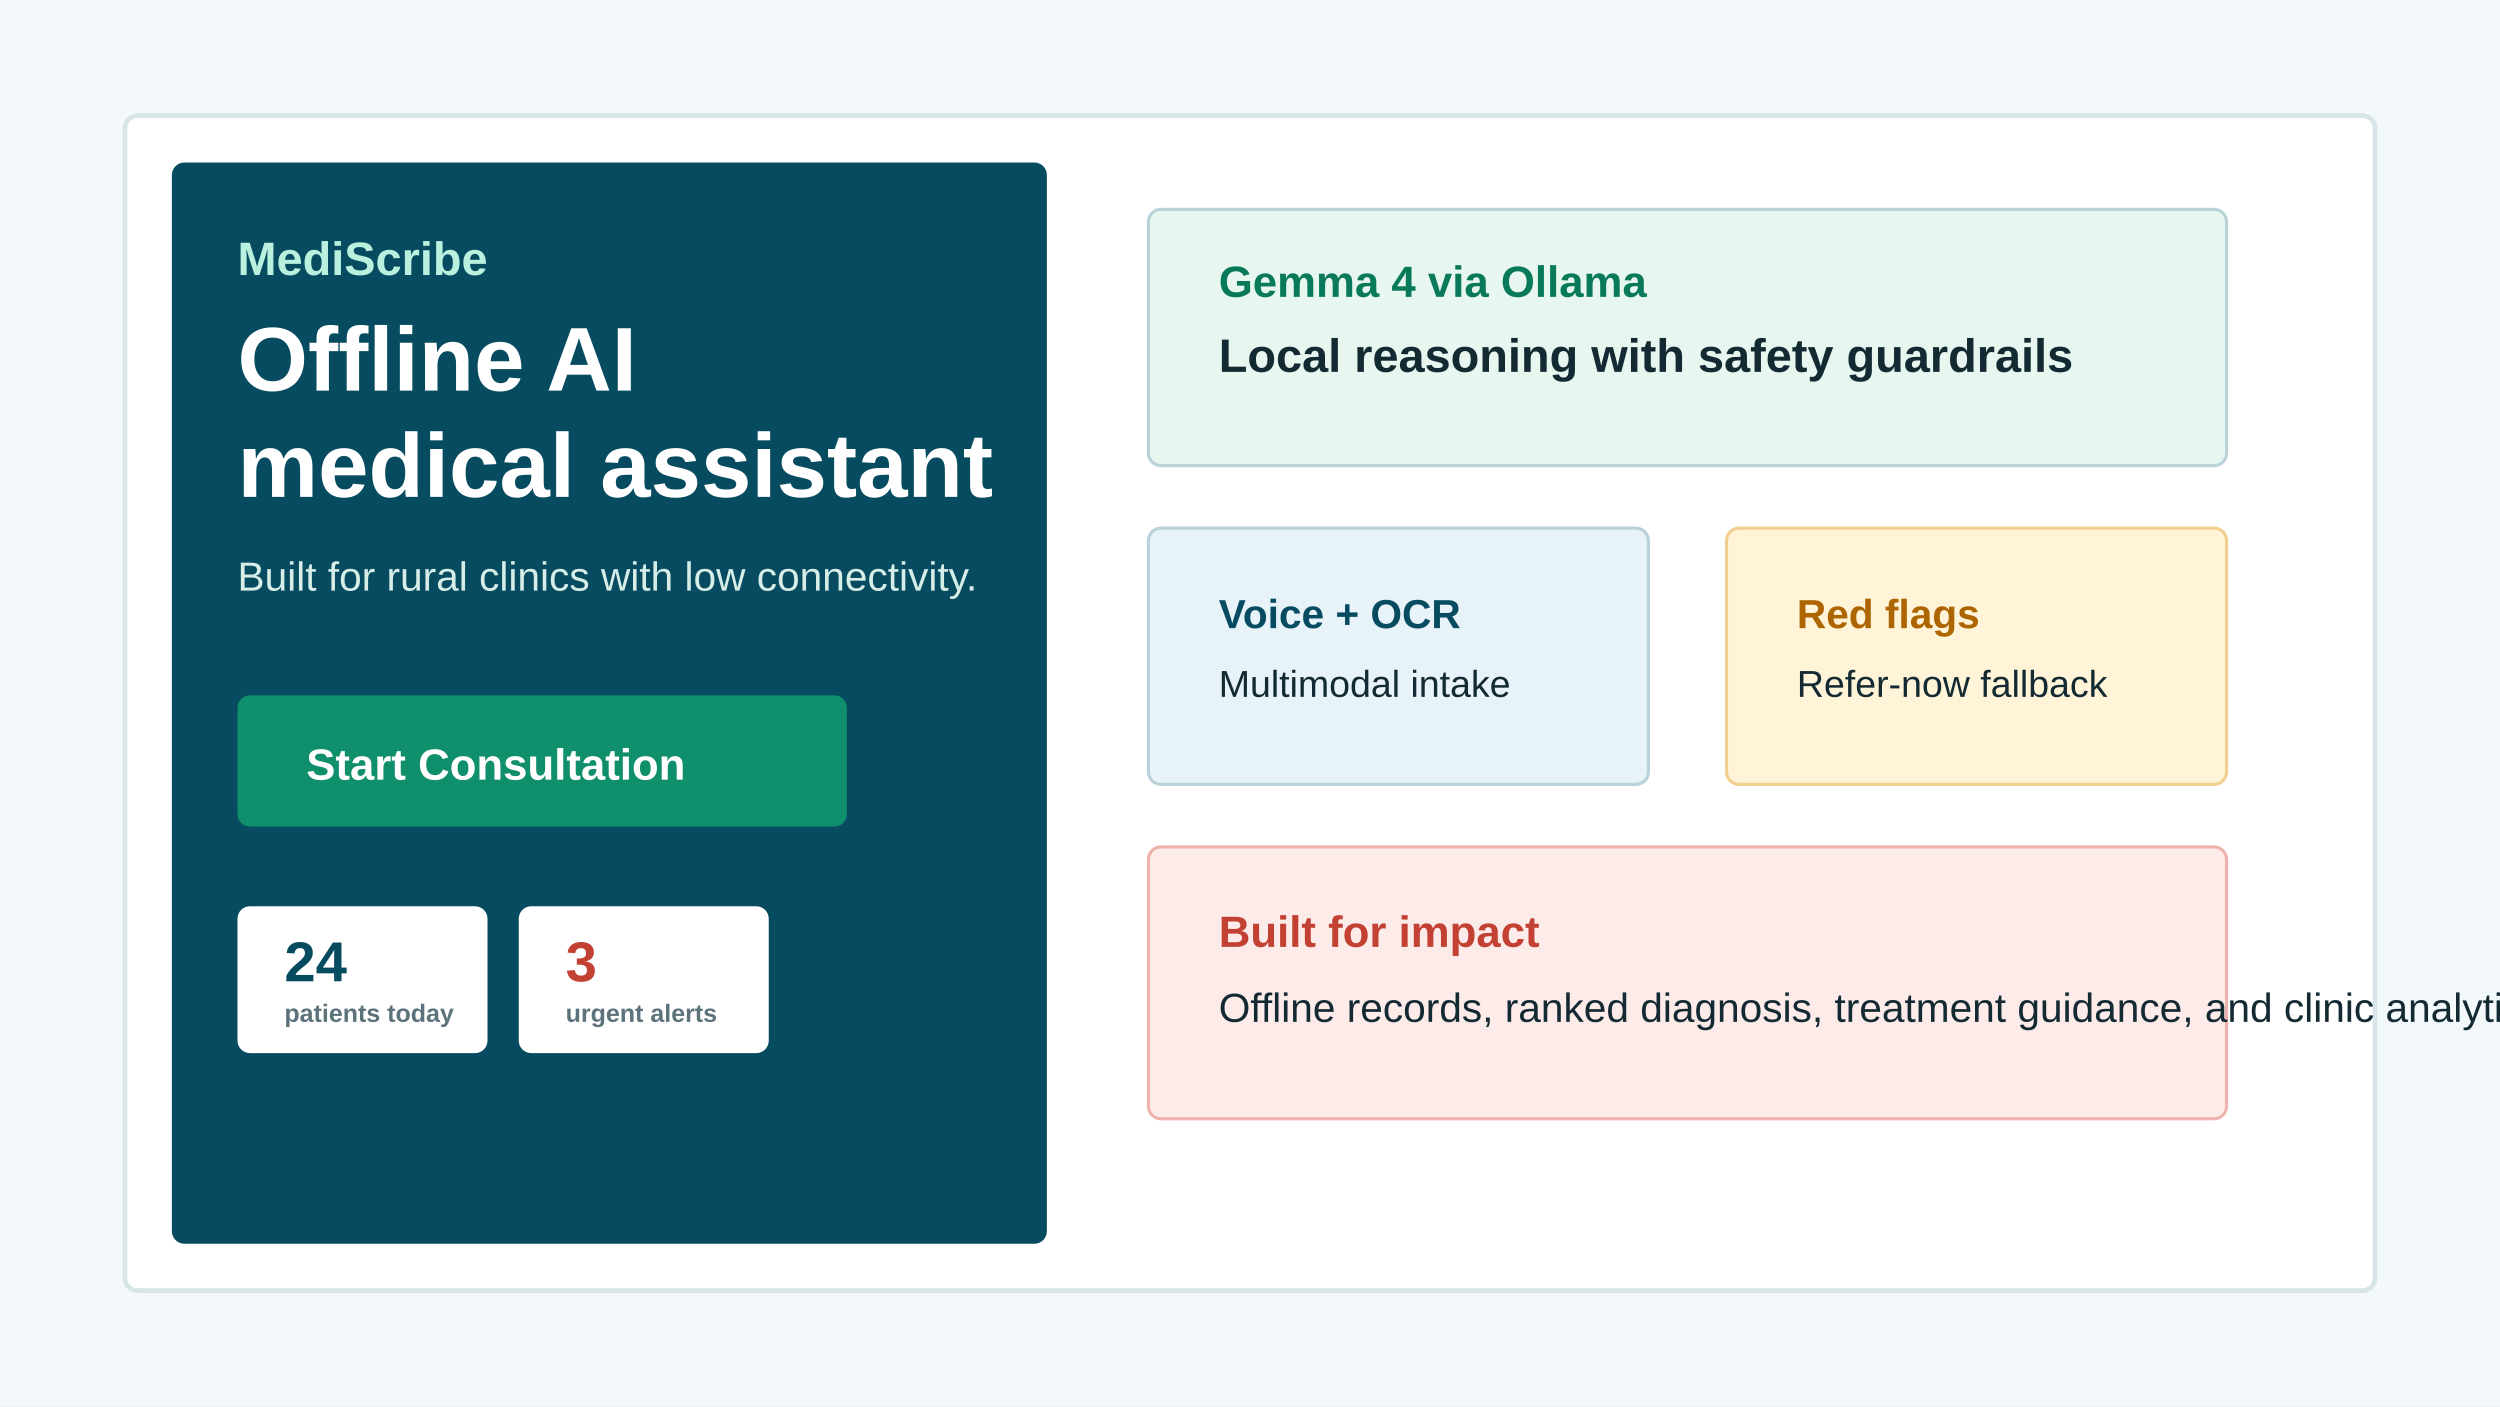
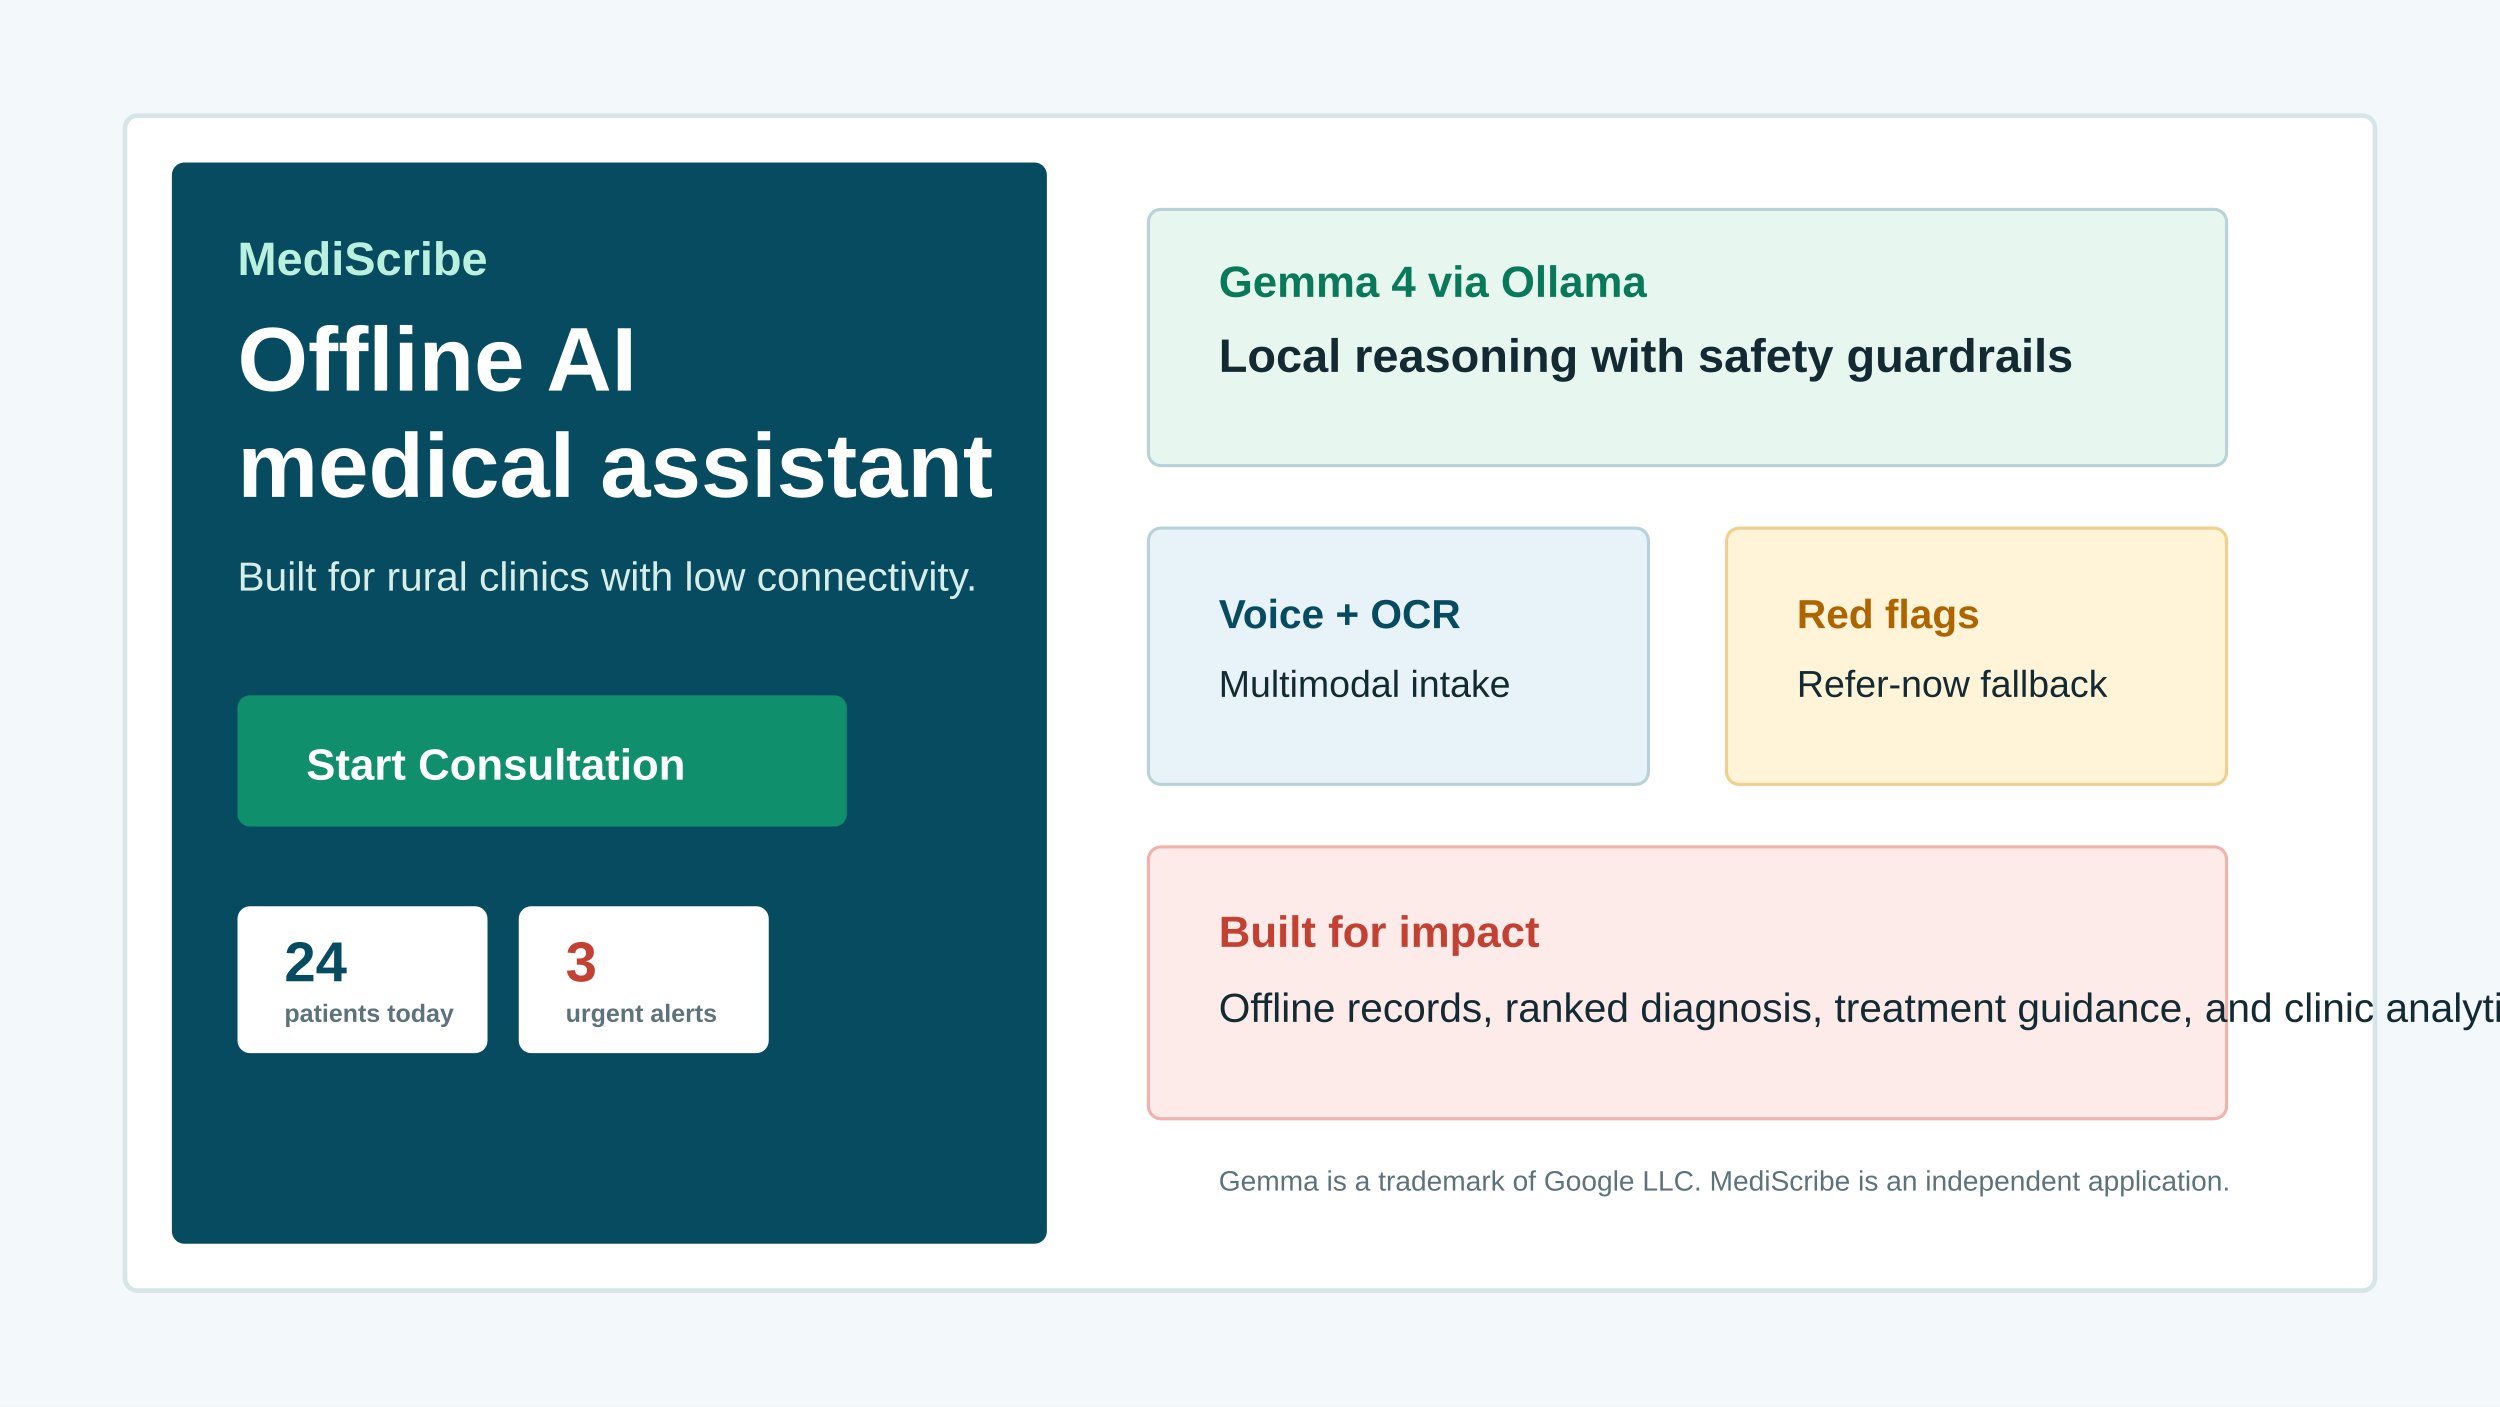
<svg xmlns="http://www.w3.org/2000/svg" width="1600" height="900" viewBox="0 0 1600 900" fill="none">
  <rect width="1600" height="900" fill="#f3f8fa" />
  <rect x="80" y="74" width="1440" height="752" rx="8" fill="#ffffff" stroke="#d7e5e9" stroke-width="3" />
  <rect x="110" y="104" width="560" height="692" rx="8" fill="#064b5f" />
  <text x="152" y="176" fill="#baf0de" font-family="Arial, Helvetica, sans-serif" font-size="30" font-weight="700">MediScribe</text>
  <text x="152" y="250" fill="#ffffff" font-family="Arial, Helvetica, sans-serif" font-size="58" font-weight="800">Offline AI</text>
  <text x="152" y="318" fill="#ffffff" font-family="Arial, Helvetica, sans-serif" font-size="58" font-weight="800">medical assistant</text>
  <text x="152" y="378" fill="#d7eee8" font-family="Arial, Helvetica, sans-serif" font-size="26">Built for rural clinics with low connectivity.</text>
  <rect x="152" y="445" width="390" height="84" rx="8" fill="#0f8f6b" />
  <text x="196" y="499" fill="#ffffff" font-family="Arial, Helvetica, sans-serif" font-size="28" font-weight="800">Start Consultation</text>
  <rect x="152" y="580" width="160" height="94" rx="8" fill="#ffffff" />
  <text x="182" y="628" fill="#064b5f" font-family="Arial, Helvetica, sans-serif" font-size="36" font-weight="800">24</text>
  <text x="182" y="654" fill="#5d737c" font-family="Arial, Helvetica, sans-serif" font-size="16" font-weight="700">patients today</text>
  <rect x="332" y="580" width="160" height="94" rx="8" fill="#ffffff" />
  <text x="362" y="628" fill="#c24132" font-family="Arial, Helvetica, sans-serif" font-size="36" font-weight="800">3</text>
  <text x="362" y="654" fill="#5d737c" font-family="Arial, Helvetica, sans-serif" font-size="16" font-weight="700">urgent alerts</text>
  <rect x="735" y="134" width="690" height="164" rx="8" fill="#e7f6ef" stroke="#b9d1d8" stroke-width="2" />
  <text x="780" y="190" fill="#087a5a" font-family="Arial, Helvetica, sans-serif" font-size="28" font-weight="800">Gemma 4 via Ollama</text>
  <text x="780" y="238" fill="#132a32" font-family="Arial, Helvetica, sans-serif" font-size="30" font-weight="700">Local reasoning with safety guardrails</text>
  <rect x="735" y="338" width="320" height="164" rx="8" fill="#e7f3f8" stroke="#b9d1d8" stroke-width="2" />
  <text x="780" y="402" fill="#064b5f" font-family="Arial, Helvetica, sans-serif" font-size="26" font-weight="800">Voice + OCR</text>
  <text x="780" y="446" fill="#132a32" font-family="Arial, Helvetica, sans-serif" font-size="24">Multimodal intake</text>
  <rect x="1105" y="338" width="320" height="164" rx="8" fill="#fff3d8" stroke="#f0cf8f" stroke-width="2" />
  <text x="1150" y="402" fill="#ad6500" font-family="Arial, Helvetica, sans-serif" font-size="26" font-weight="800">Red flags</text>
  <text x="1150" y="446" fill="#132a32" font-family="Arial, Helvetica, sans-serif" font-size="24">Refer-now fallback</text>
  <rect x="735" y="542" width="690" height="174" rx="8" fill="#fdebea" stroke="#efb2ac" stroke-width="2" />
  <text x="780" y="606" fill="#c24132" font-family="Arial, Helvetica, sans-serif" font-size="28" font-weight="800">Built for impact</text>
  <text x="780" y="654" fill="#132a32" font-family="Arial, Helvetica, sans-serif" font-size="26">Offline records, ranked diagnosis, treatment guidance, and clinic analytics.</text>
+   <text x="780" y="762" fill="#5d737c" font-family="Arial, Helvetica, sans-serif" font-size="18">Gemma is a trademark of Google LLC. MediScribe is an independent application.</text>
</svg>
